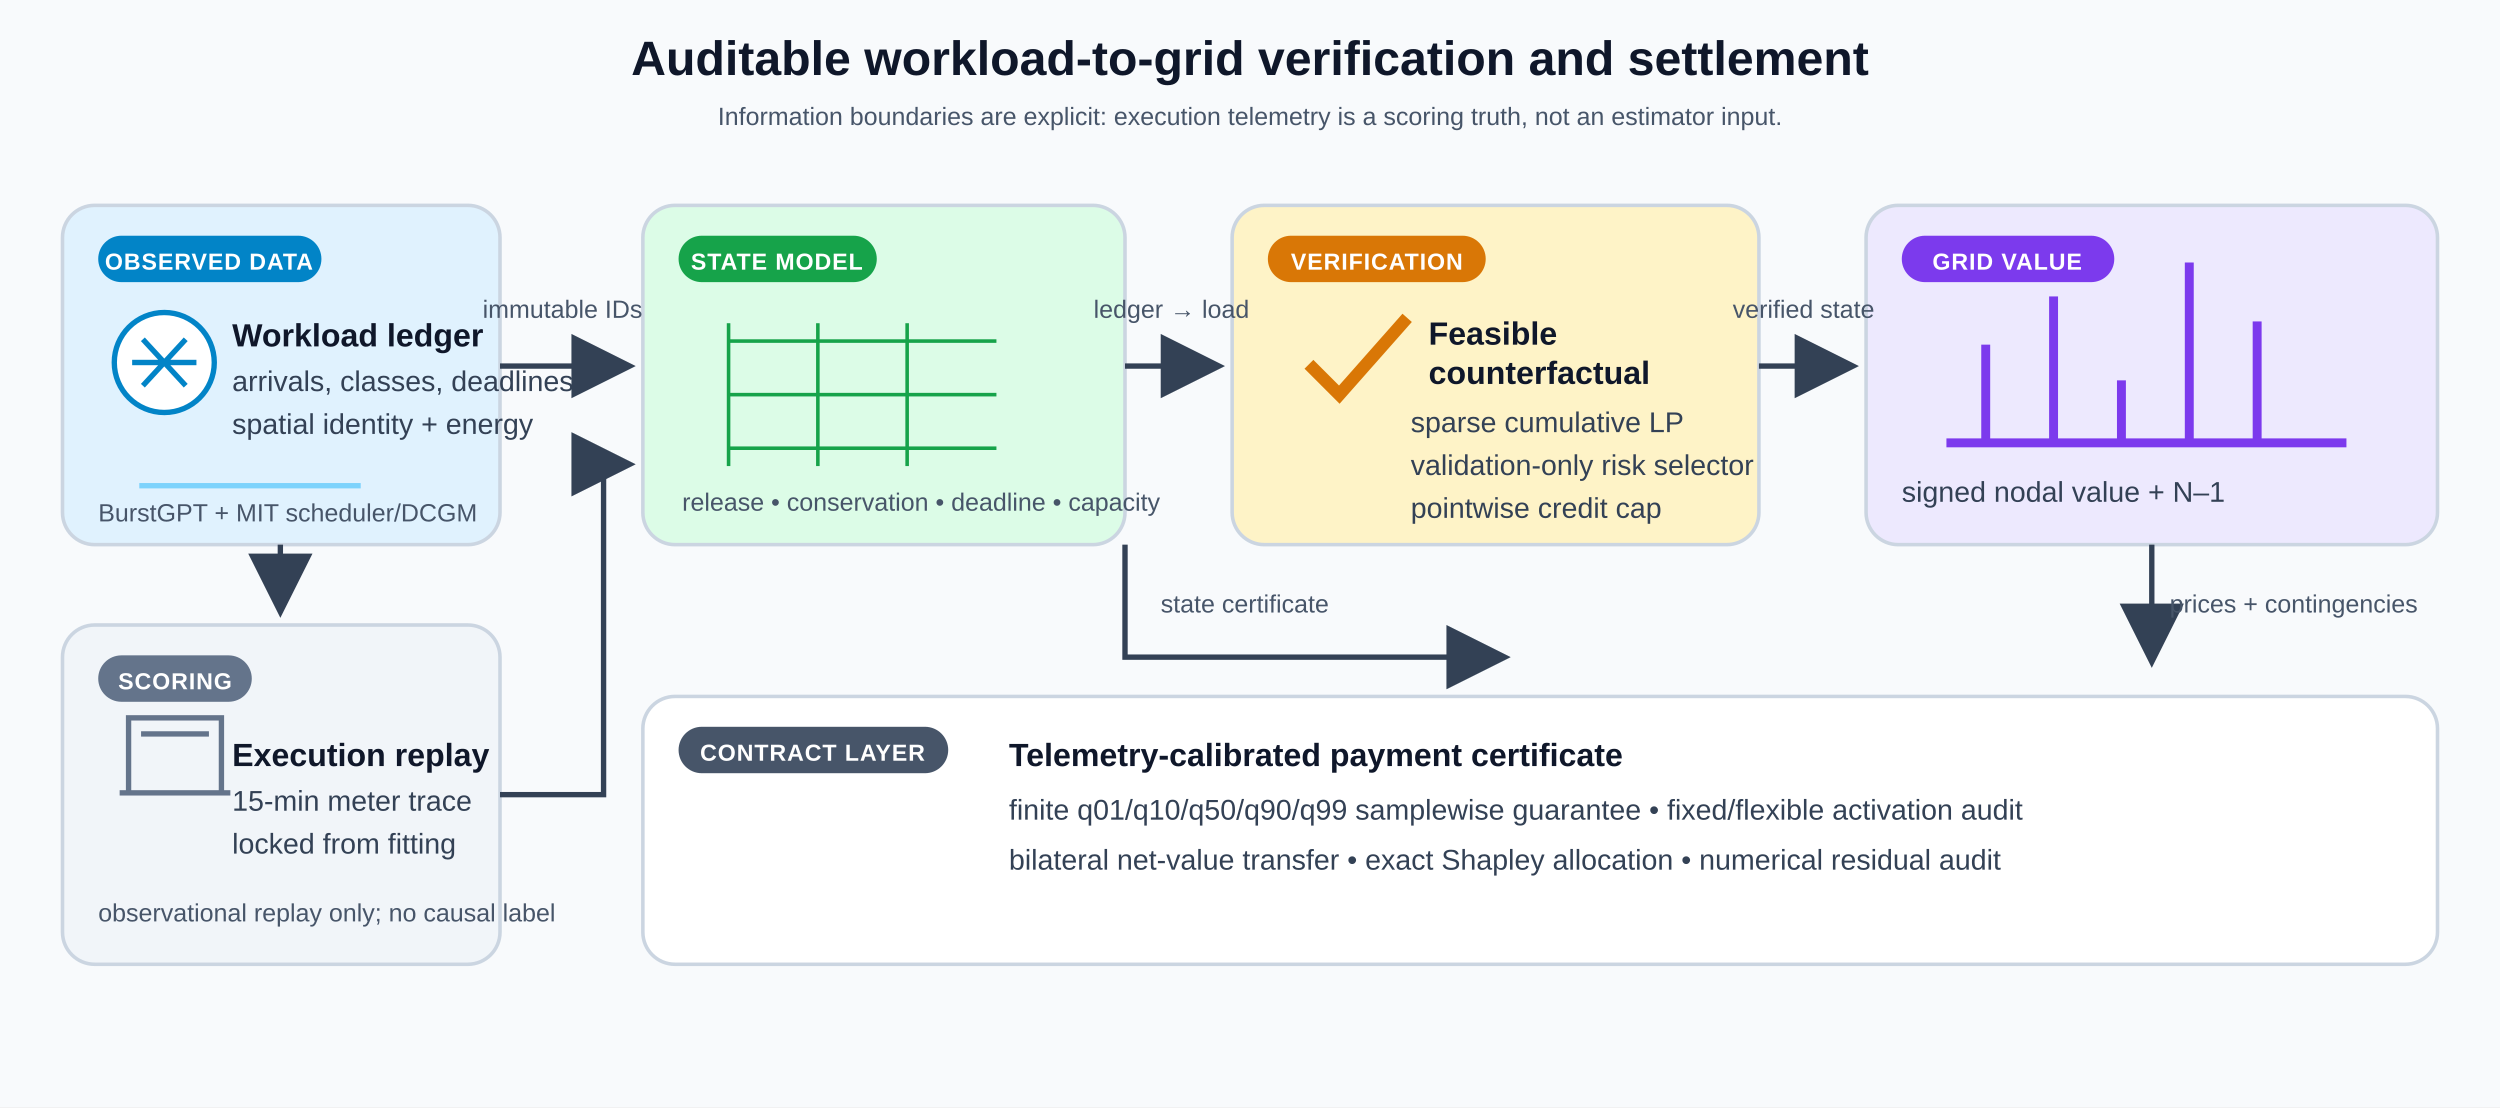
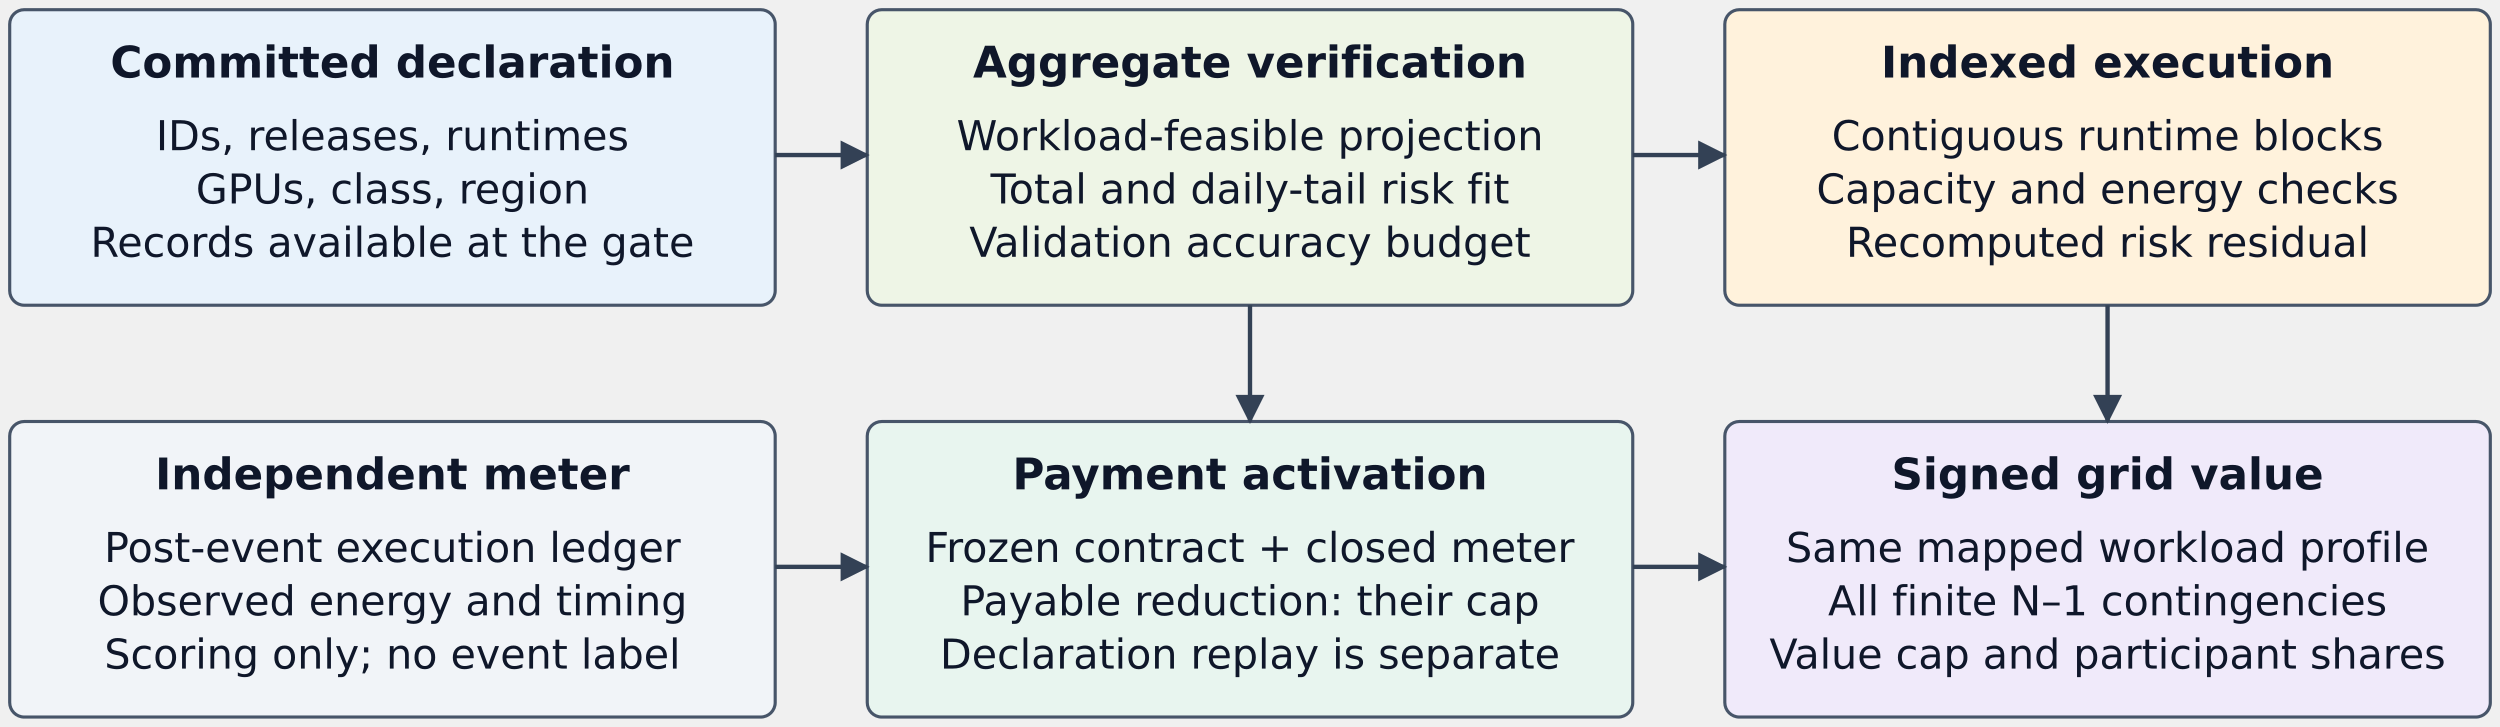
- <svg xmlns="http://www.w3.org/2000/svg" width="1400" height="620" viewBox="0 0 1400 620">
+ <svg xmlns="http://www.w3.org/2000/svg" width="516pt" height="150pt" viewBox="0 0 516 150">
  <defs>
-     <marker id="arrow" markerWidth="12" markerHeight="12" refX="10" refY="6" orient="auto">
-       <path d="M0,0 L12,6 L0,12 z" fill="#334155" />
+     <marker id="arrow" markerWidth="6" markerHeight="6" refX="5.5" refY="3" orient="auto" markerUnits="userSpaceOnUse">
+       <path d="M0,0 L6,3 L0,6 Z" fill="#334155" />
    </marker>
-     <style>
-       .title{font:700 27px Arial,sans-serif;fill:#0f172a}.head{font:700 18px Arial,sans-serif;fill:#0f172a}
-       .body{font:400 16px Arial,sans-serif;fill:#334155}.small{font:400 14px Arial,sans-serif;fill:#475569}
-       .box{stroke:#cbd5e1;stroke-width:2;rx:18} .arrow{stroke:#334155;stroke-width:3;fill:none;marker-end:url(#arrow)}
-       .tag{font:700 13px Arial,sans-serif;fill:#fff;letter-spacing:.5px}
-     </style>
  </defs>
-   <rect width="1400" height="620" fill="#f8fafc" />
-   <text x="700" y="42" text-anchor="middle" class="title">Auditable workload-to-grid verification and settlement</text>
-   <text x="700" y="70" text-anchor="middle" class="small">Information boundaries are explicit: execution telemetry is a scoring truth, not an estimator input.</text>
-   <rect x="35" y="115" width="245" height="190" fill="#e0f2fe" class="box" />
-   <rect x="55" y="132" width="125" height="26" rx="13" fill="#0284c7" />
-   <text x="117" y="151" text-anchor="middle" class="tag">OBSERVED DATA</text>
-   <circle cx="92" cy="203" r="28" fill="#fff" stroke="#0284c7" stroke-width="3" />
-   <path d="M74 203h36M80 190l24 26M104 190l-24 26" stroke="#0284c7" stroke-width="3" fill="none" />
-   <text x="130" y="194" class="head">Workload ledger</text>
-   <text x="130" y="219" class="body">arrivals, classes, deadlines</text>
-   <text x="130" y="243" class="body">spatial identity + energy</text>
-   <path d="M78 272h124" stroke="#7dd3fc" stroke-width="3" />
-   <text x="55" y="292" class="small">BurstGPT + MIT scheduler/DCGM</text>
-   <rect x="35" y="350" width="245" height="190" fill="#f1f5f9" class="box" />
-   <rect x="55" y="367" width="86" height="26" rx="13" fill="#64748b" />
-   <text x="98" y="386" text-anchor="middle" class="tag">SCORING</text>
-   <path d="M72 444v-42h52v42M67 444h62M79 411h38" fill="none" stroke="#64748b" stroke-width="3" />
-   <text x="130" y="429" class="head">Execution replay</text>
-   <text x="130" y="454" class="body">15-min meter trace</text>
-   <text x="130" y="478" class="body">locked from fitting</text>
-   <text x="55" y="516" class="small">observational replay only; no causal label</text>
-   <rect x="360" y="115" width="270" height="190" fill="#dcfce7" class="box" />
-   <rect x="380" y="132" width="111" height="26" rx="13" fill="#16a34a" />
-   <text x="435" y="151" text-anchor="middle" class="tag">STATE MODEL</text>
-   <path d="M408 191h150M408 221h150M408 251h150M408 181v80M458 181v80M508 181v80" stroke="#16a34a" stroke-width="2" fill="none" />
-   <text x="382" y="286" class="small">release • conservation • deadline • capacity</text>
-   <rect x="690" y="115" width="295" height="190" fill="#fef3c7" class="box" />
-   <rect x="710" y="132" width="122" height="26" rx="13" fill="#d97706" />
-   <text x="771" y="151" text-anchor="middle" class="tag">VERIFICATION</text>
-   <path d="M733 204l17 17 38-43" stroke="#d97706" stroke-width="7" fill="none" />
-   <text x="800" y="193" class="head">Feasible</text>
-   <text x="800" y="215" class="head">counterfactual</text>
-   <text x="790" y="242" class="body">sparse cumulative LP</text>
-   <text x="790" y="266" class="body">validation-only risk selector</text>
-   <text x="790" y="290" class="body">pointwise credit cap</text>
-   <rect x="1045" y="115" width="320" height="190" fill="#ede9fe" class="box" />
-   <rect x="1065" y="132" width="119" height="26" rx="13" fill="#7c3aed" />
-   <text x="1124" y="151" text-anchor="middle" class="tag">GRID VALUE</text>
-   <path d="M1090 248h224M1112 248v-55M1150 248v-82M1188 248v-35M1226 248v-101M1264 248v-68" stroke="#7c3aed" stroke-width="5" />
-   <text x="1065" y="281" class="body">signed nodal value + N–1</text>
-   <path d="M280 205H350" class="arrow" />
-   <path d="M630 205H680" class="arrow" />
-   <path d="M985 205H1035" class="arrow" />
-   <path d="M157 305V340" class="arrow" />
-   <path d="M280 445H338V260H350" class="arrow" />
-   <text x="315" y="178" text-anchor="middle" class="small">immutable IDs</text>
-   <text x="656" y="178" text-anchor="middle" class="small">ledger → load</text>
-   <text x="1010" y="178" text-anchor="middle" class="small">verified state</text>
-   <rect x="360" y="390" width="1005" height="150" fill="#fff" stroke="#cbd5e1" stroke-width="2" rx="18" />
-   <rect x="380" y="407" width="151" height="26" rx="13" fill="#475569" />
-   <text x="455" y="426" text-anchor="middle" class="tag">CONTRACT LAYER</text>
-   <text x="565" y="429" class="head">Telemetry-calibrated payment certificate</text>
-   <text x="565" y="459" class="body">finite q01/q10/q50/q90/q99 samplewise guarantee  •  fixed/flexible activation audit</text>
-   <text x="565" y="487" class="body">bilateral net-value transfer  •  exact Shapley allocation  •  numerical residual audit</text>
-   <path d="M1205 305V368" class="arrow" />
-   <path d="M630 305V368H840" class="arrow" />
-   <text x="1215" y="343" class="small">prices + contingencies</text>
-   <text x="650" y="343" class="small">state certificate</text>
+   <rect x="2" y="2" width="158" height="61" rx="3" fill="#e8f2fb" stroke="#475569" stroke-width="0.65" />
+   <text x="81.0" y="16" text-anchor="middle" font-family="DejaVu Sans" font-size="9" font-weight="bold" fill="#0f172a">Committed declaration</text>
+   <text x="81.0" y="31" text-anchor="middle" font-family="DejaVu Sans" font-size="8.5" fill="#0f172a">IDs, releases, runtimes</text>
+   <text x="81.0" y="42" text-anchor="middle" font-family="DejaVu Sans" font-size="8.5" fill="#0f172a">GPUs, class, region</text>
+   <text x="81.0" y="53" text-anchor="middle" font-family="DejaVu Sans" font-size="8.5" fill="#0f172a">Records available at the gate</text>
+   <rect x="179" y="2" width="158" height="61" rx="3" fill="#eef5e6" stroke="#475569" stroke-width="0.65" />
+   <text x="258.0" y="16" text-anchor="middle" font-family="DejaVu Sans" font-size="9" font-weight="bold" fill="#0f172a">Aggregate verification</text>
+   <text x="258.0" y="31" text-anchor="middle" font-family="DejaVu Sans" font-size="8.5" fill="#0f172a">Workload-feasible projection</text>
+   <text x="258.0" y="42" text-anchor="middle" font-family="DejaVu Sans" font-size="8.5" fill="#0f172a">Total and daily-tail risk fit</text>
+   <text x="258.0" y="53" text-anchor="middle" font-family="DejaVu Sans" font-size="8.5" fill="#0f172a">Validation accuracy budget</text>
+   <rect x="356" y="2" width="158" height="61" rx="3" fill="#fff2dc" stroke="#475569" stroke-width="0.65" />
+   <text x="435.0" y="16" text-anchor="middle" font-family="DejaVu Sans" font-size="9" font-weight="bold" fill="#0f172a">Indexed execution</text>
+   <text x="435.0" y="31" text-anchor="middle" font-family="DejaVu Sans" font-size="8.5" fill="#0f172a">Contiguous runtime blocks</text>
+   <text x="435.0" y="42" text-anchor="middle" font-family="DejaVu Sans" font-size="8.5" fill="#0f172a">Capacity and energy checks</text>
+   <text x="435.0" y="53" text-anchor="middle" font-family="DejaVu Sans" font-size="8.5" fill="#0f172a">Recomputed risk residual</text>
+   <rect x="2" y="87" width="158" height="61" rx="3" fill="#f1f4f8" stroke="#475569" stroke-width="0.65" />
+   <text x="81.0" y="101" text-anchor="middle" font-family="DejaVu Sans" font-size="9" font-weight="bold" fill="#0f172a">Independent meter</text>
+   <text x="81.0" y="116" text-anchor="middle" font-family="DejaVu Sans" font-size="8.5" fill="#0f172a">Post-event execution ledger</text>
+   <text x="81.0" y="127" text-anchor="middle" font-family="DejaVu Sans" font-size="8.5" fill="#0f172a">Observed energy and timing</text>
+   <text x="81.0" y="138" text-anchor="middle" font-family="DejaVu Sans" font-size="8.5" fill="#0f172a">Scoring only; no event label</text>
+   <rect x="179" y="87" width="158" height="61" rx="3" fill="#e8f5ef" stroke="#475569" stroke-width="0.65" />
+   <text x="258.0" y="101" text-anchor="middle" font-family="DejaVu Sans" font-size="9" font-weight="bold" fill="#0f172a">Payment activation</text>
+   <text x="258.0" y="116" text-anchor="middle" font-family="DejaVu Sans" font-size="8.5" fill="#0f172a">Frozen contract + closed meter</text>
+   <text x="258.0" y="127" text-anchor="middle" font-family="DejaVu Sans" font-size="8.5" fill="#0f172a">Payable reduction: their cap</text>
+   <text x="258.0" y="138" text-anchor="middle" font-family="DejaVu Sans" font-size="8.5" fill="#0f172a">Declaration replay is separate</text>
+   <rect x="356" y="87" width="158" height="61" rx="3" fill="#f0eafa" stroke="#475569" stroke-width="0.65" />
+   <text x="435.0" y="101" text-anchor="middle" font-family="DejaVu Sans" font-size="9" font-weight="bold" fill="#0f172a">Signed grid value</text>
+   <text x="435.0" y="116" text-anchor="middle" font-family="DejaVu Sans" font-size="8.5" fill="#0f172a">Same mapped workload profile</text>
+   <text x="435.0" y="127" text-anchor="middle" font-family="DejaVu Sans" font-size="8.5" fill="#0f172a">All finite N–1 contingencies</text>
+   <text x="435.0" y="138" text-anchor="middle" font-family="DejaVu Sans" font-size="8.5" fill="#0f172a">Value cap and participant shares</text>
+   <path d="M160,32 L179,32" fill="none" stroke="#334155" stroke-width="0.9" marker-end="url(#arrow)" />
+   <path d="M337,32 L356,32" fill="none" stroke="#334155" stroke-width="0.9" marker-end="url(#arrow)" />
+   <path d="M160,117 L179,117" fill="none" stroke="#334155" stroke-width="0.9" marker-end="url(#arrow)" />
+   <path d="M258,63 L258,87" fill="none" stroke="#334155" stroke-width="0.9" marker-end="url(#arrow)" />
+   <path d="M435,63 L435,87" fill="none" stroke="#334155" stroke-width="0.9" marker-end="url(#arrow)" />
+   <path d="M337,117 L356,117" fill="none" stroke="#334155" stroke-width="0.9" marker-end="url(#arrow)" />
</svg>
